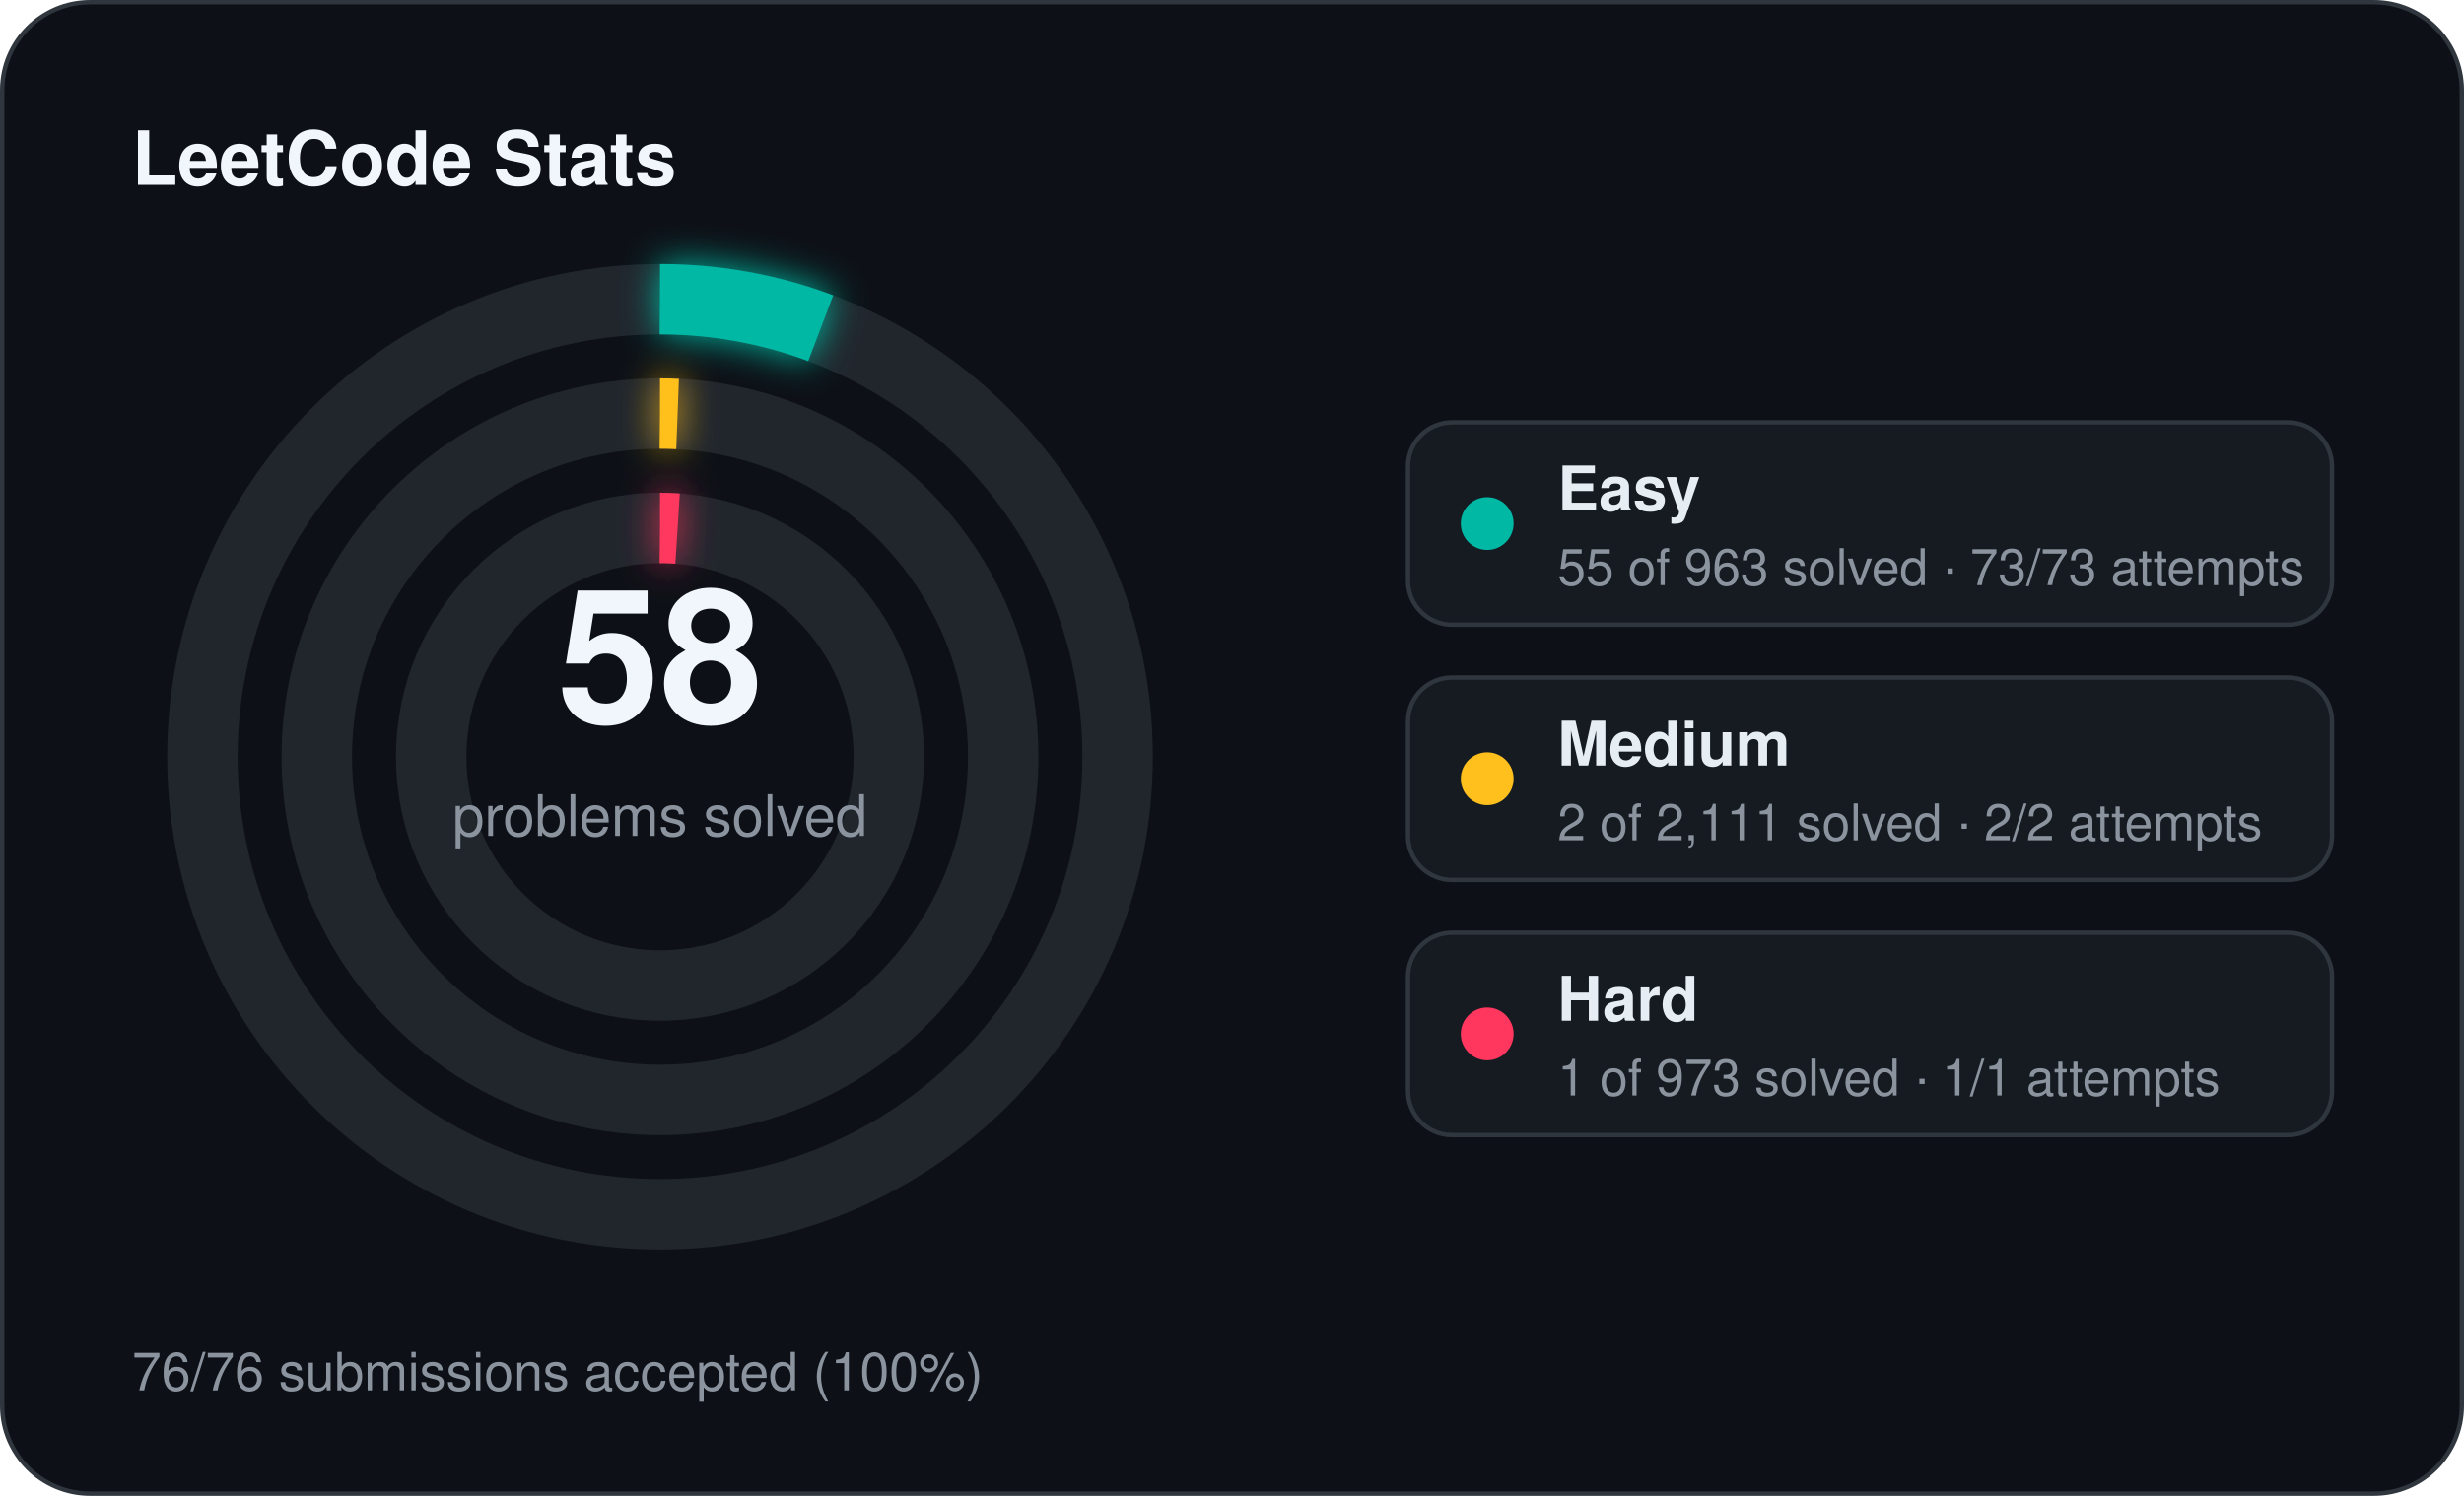
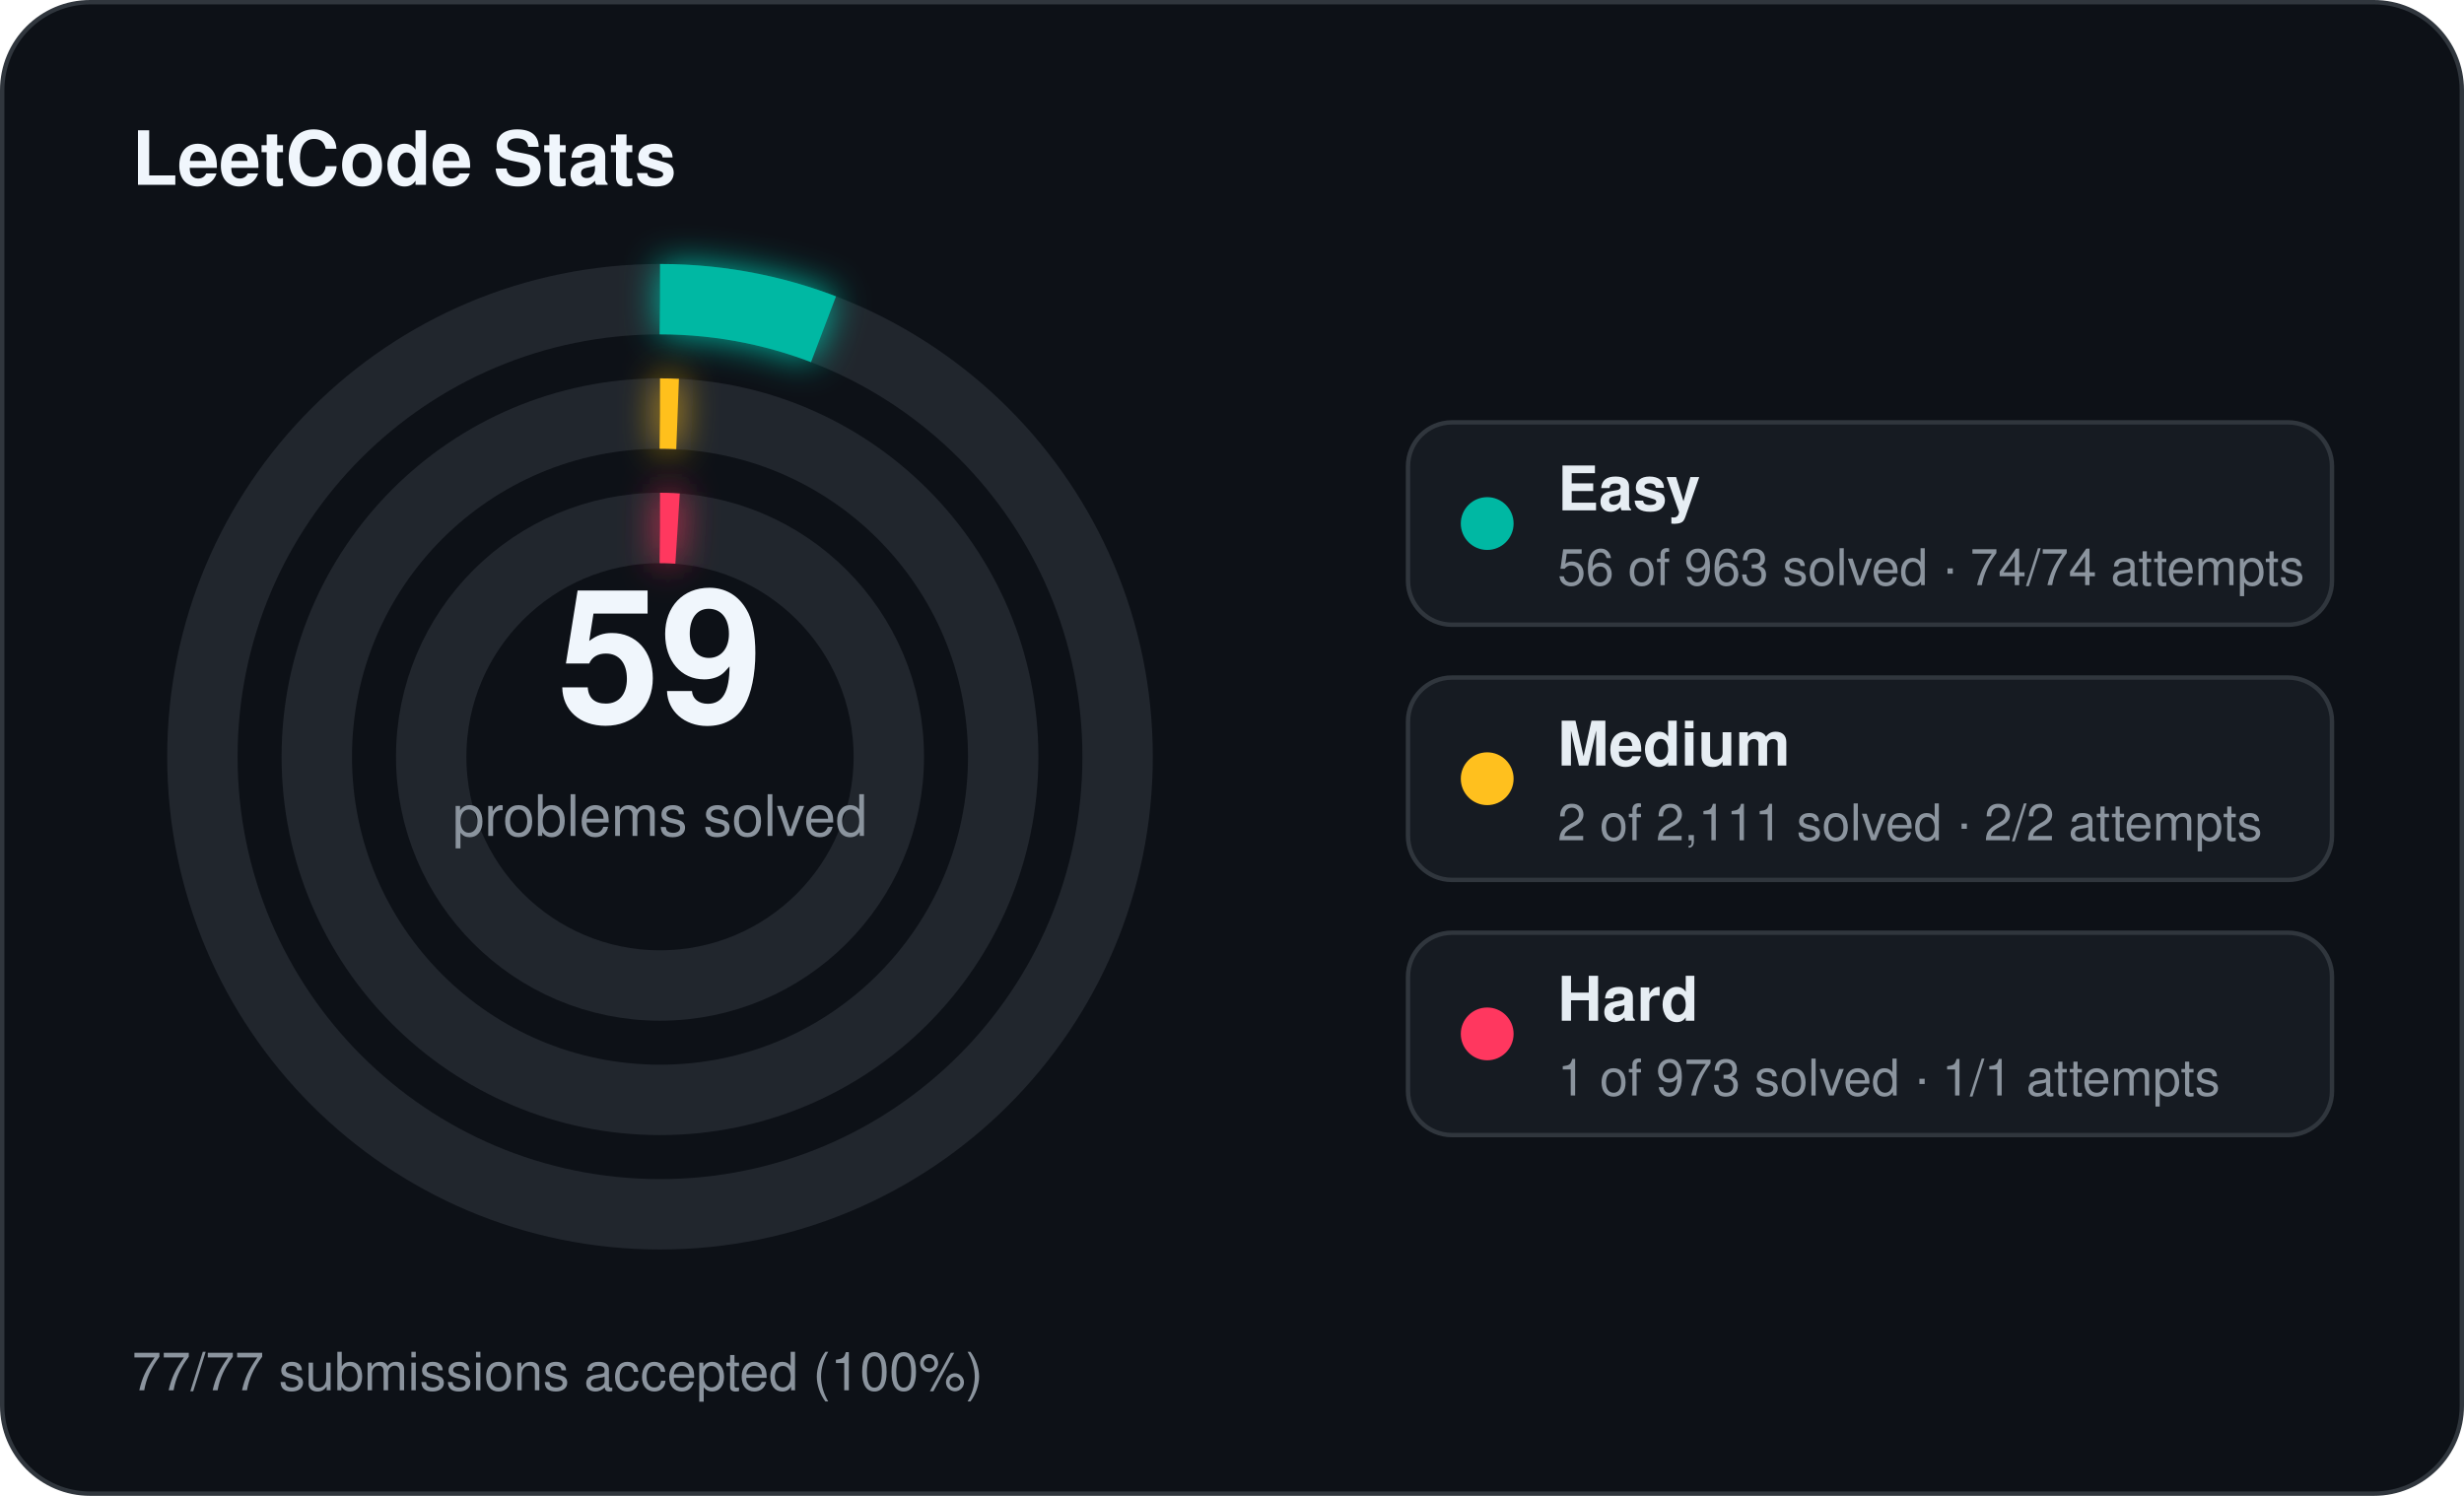
<svg xmlns="http://www.w3.org/2000/svg" width="560" height="340" viewBox="0 0 560 340">
  <defs>
    <filter id="stats-glow" x="-60%" y="-60%" width="220%" height="220%">
      <feGaussianBlur stdDeviation="4" result="blur" />
      <feMerge>
        <feMergeNode in="blur" />
        <feMergeNode in="SourceGraphic" />
      </feMerge>
    </filter>
  </defs>
  <rect x="0.5" y="0.5" width="559" height="339" rx="20" fill="#0d1117" stroke="#30363d" stroke-width="1" />
  <text x="30" y="42" fill="#f0f6fc" font-family="Segoe UI, Helvetica, Arial, sans-serif" font-size="17" font-weight="700">LeetCode Stats</text>
  <circle cx="150" cy="172" r="104" fill="none" stroke="#21262d" stroke-width="16" />
-   <circle cx="150" cy="172" r="104" fill="none" stroke="#00b8a3" stroke-width="16" stroke-linecap="butt" stroke-dasharray="37.32 653.45" transform="rotate(-90 150 172)" filter="url(#stats-glow)" />
+   <circle cx="150" cy="172" r="104" fill="none" stroke="#00b8a3" stroke-width="16" stroke-linecap="butt" stroke-dasharray="38.00 653.45" transform="rotate(-90 150 172)" filter="url(#stats-glow)" />
  <circle cx="150" cy="172" r="78" fill="none" stroke="#21262d" stroke-width="16" />
  <circle cx="150" cy="172" r="78" fill="none" stroke="#ffc01e" stroke-width="16" stroke-linecap="butt" stroke-dasharray="4.00 490.09" transform="rotate(-90 150 172)" filter="url(#stats-glow)" />
  <circle cx="150" cy="172" r="52" fill="none" stroke="#21262d" stroke-width="16" />
  <circle cx="150" cy="172" r="52" fill="none" stroke="#ff375f" stroke-width="16" stroke-linecap="butt" stroke-dasharray="4.00 326.73" transform="rotate(-90 150 172)" filter="url(#stats-glow)" />
-   <text x="150" y="164" text-anchor="middle" fill="#f0f6fc" font-family="Segoe UI, Helvetica, Arial, sans-serif" font-size="42" font-weight="700">58</text>
+   <text x="150" y="164" text-anchor="middle" fill="#f0f6fc" font-family="Segoe UI, Helvetica, Arial, sans-serif" font-size="42" font-weight="700">59</text>
  <text x="150" y="190" text-anchor="middle" fill="#8b949e" font-family="Segoe UI, Helvetica, Arial, sans-serif" font-size="13">problems solved</text>
  <rect x="320" y="96" width="210" height="46" rx="10" fill="#161b22" stroke="#30363d" stroke-width="1" />
  <circle cx="338" cy="119" r="6" fill="#00b8a3" />
  <text x="354" y="116" fill="#e6edf3" font-family="Segoe UI, Helvetica, Arial, sans-serif" font-size="14" font-weight="600">Easy</text>
-   <text x="354" y="133" fill="#8b949e" font-family="Segoe UI, Helvetica, Arial, sans-serif" font-size="11.5">55 of 963 solved · 73/73 attempts</text>
+   <text x="354" y="133" fill="#8b949e" font-family="Segoe UI, Helvetica, Arial, sans-serif" font-size="11.5">56 of 963 solved · 74/74 attempts</text>
  <rect x="320" y="154" width="210" height="46" rx="10" fill="#161b22" stroke="#30363d" stroke-width="1" />
  <circle cx="338" cy="177" r="6" fill="#ffc01e" />
  <text x="354" y="174" fill="#e6edf3" font-family="Segoe UI, Helvetica, Arial, sans-serif" font-size="14" font-weight="600">Medium</text>
  <text x="354" y="191" fill="#8b949e" font-family="Segoe UI, Helvetica, Arial, sans-serif" font-size="11.5">2 of 2,111 solved · 2/2 attempts</text>
  <rect x="320" y="212" width="210" height="46" rx="10" fill="#161b22" stroke="#30363d" stroke-width="1" />
  <circle cx="338" cy="235" r="6" fill="#ff375f" />
  <text x="354" y="232" fill="#e6edf3" font-family="Segoe UI, Helvetica, Arial, sans-serif" font-size="14" font-weight="600">Hard</text>
  <text x="354" y="249" fill="#8b949e" font-family="Segoe UI, Helvetica, Arial, sans-serif" font-size="11.5">1 of 973 solved · 1/1 attempts</text>
-   <text x="30" y="316" fill="#8b949e" font-family="Segoe UI, Helvetica, Arial, sans-serif" font-size="12">76/76 submissions accepted (100%)</text>
+   <text x="30" y="316" fill="#8b949e" font-family="Segoe UI, Helvetica, Arial, sans-serif" font-size="12">77/77 submissions accepted (100%)</text>
</svg>
